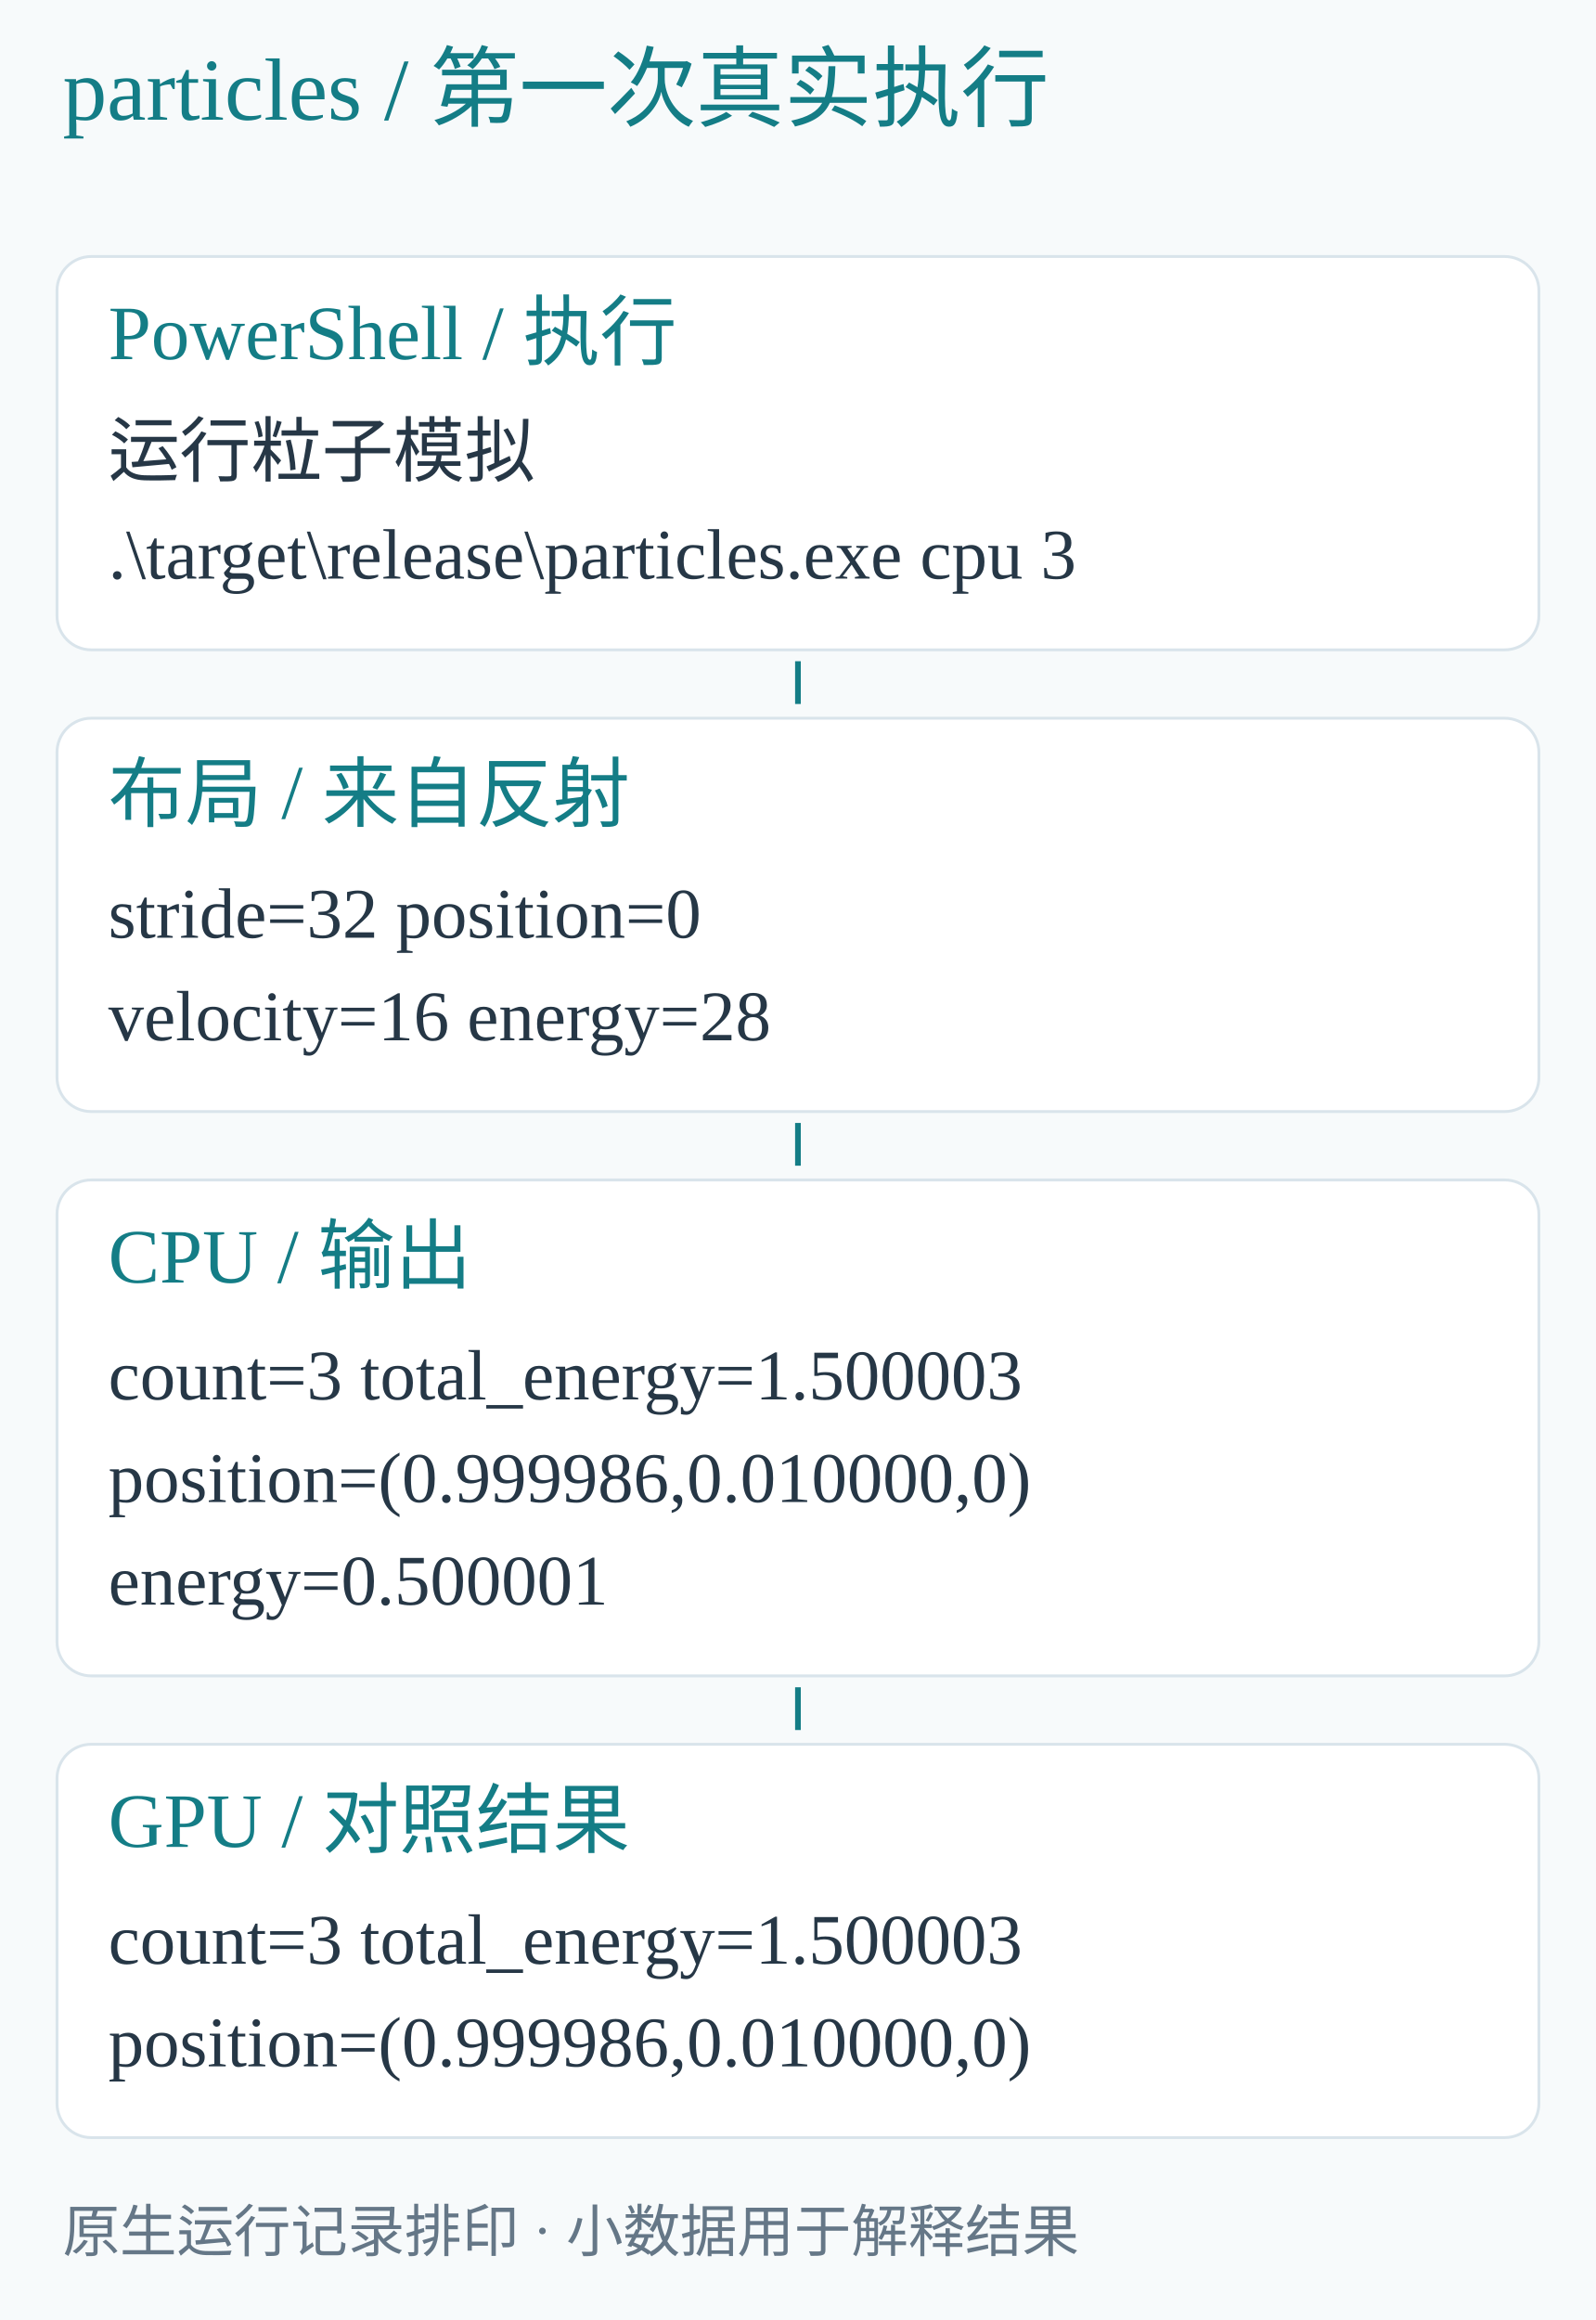
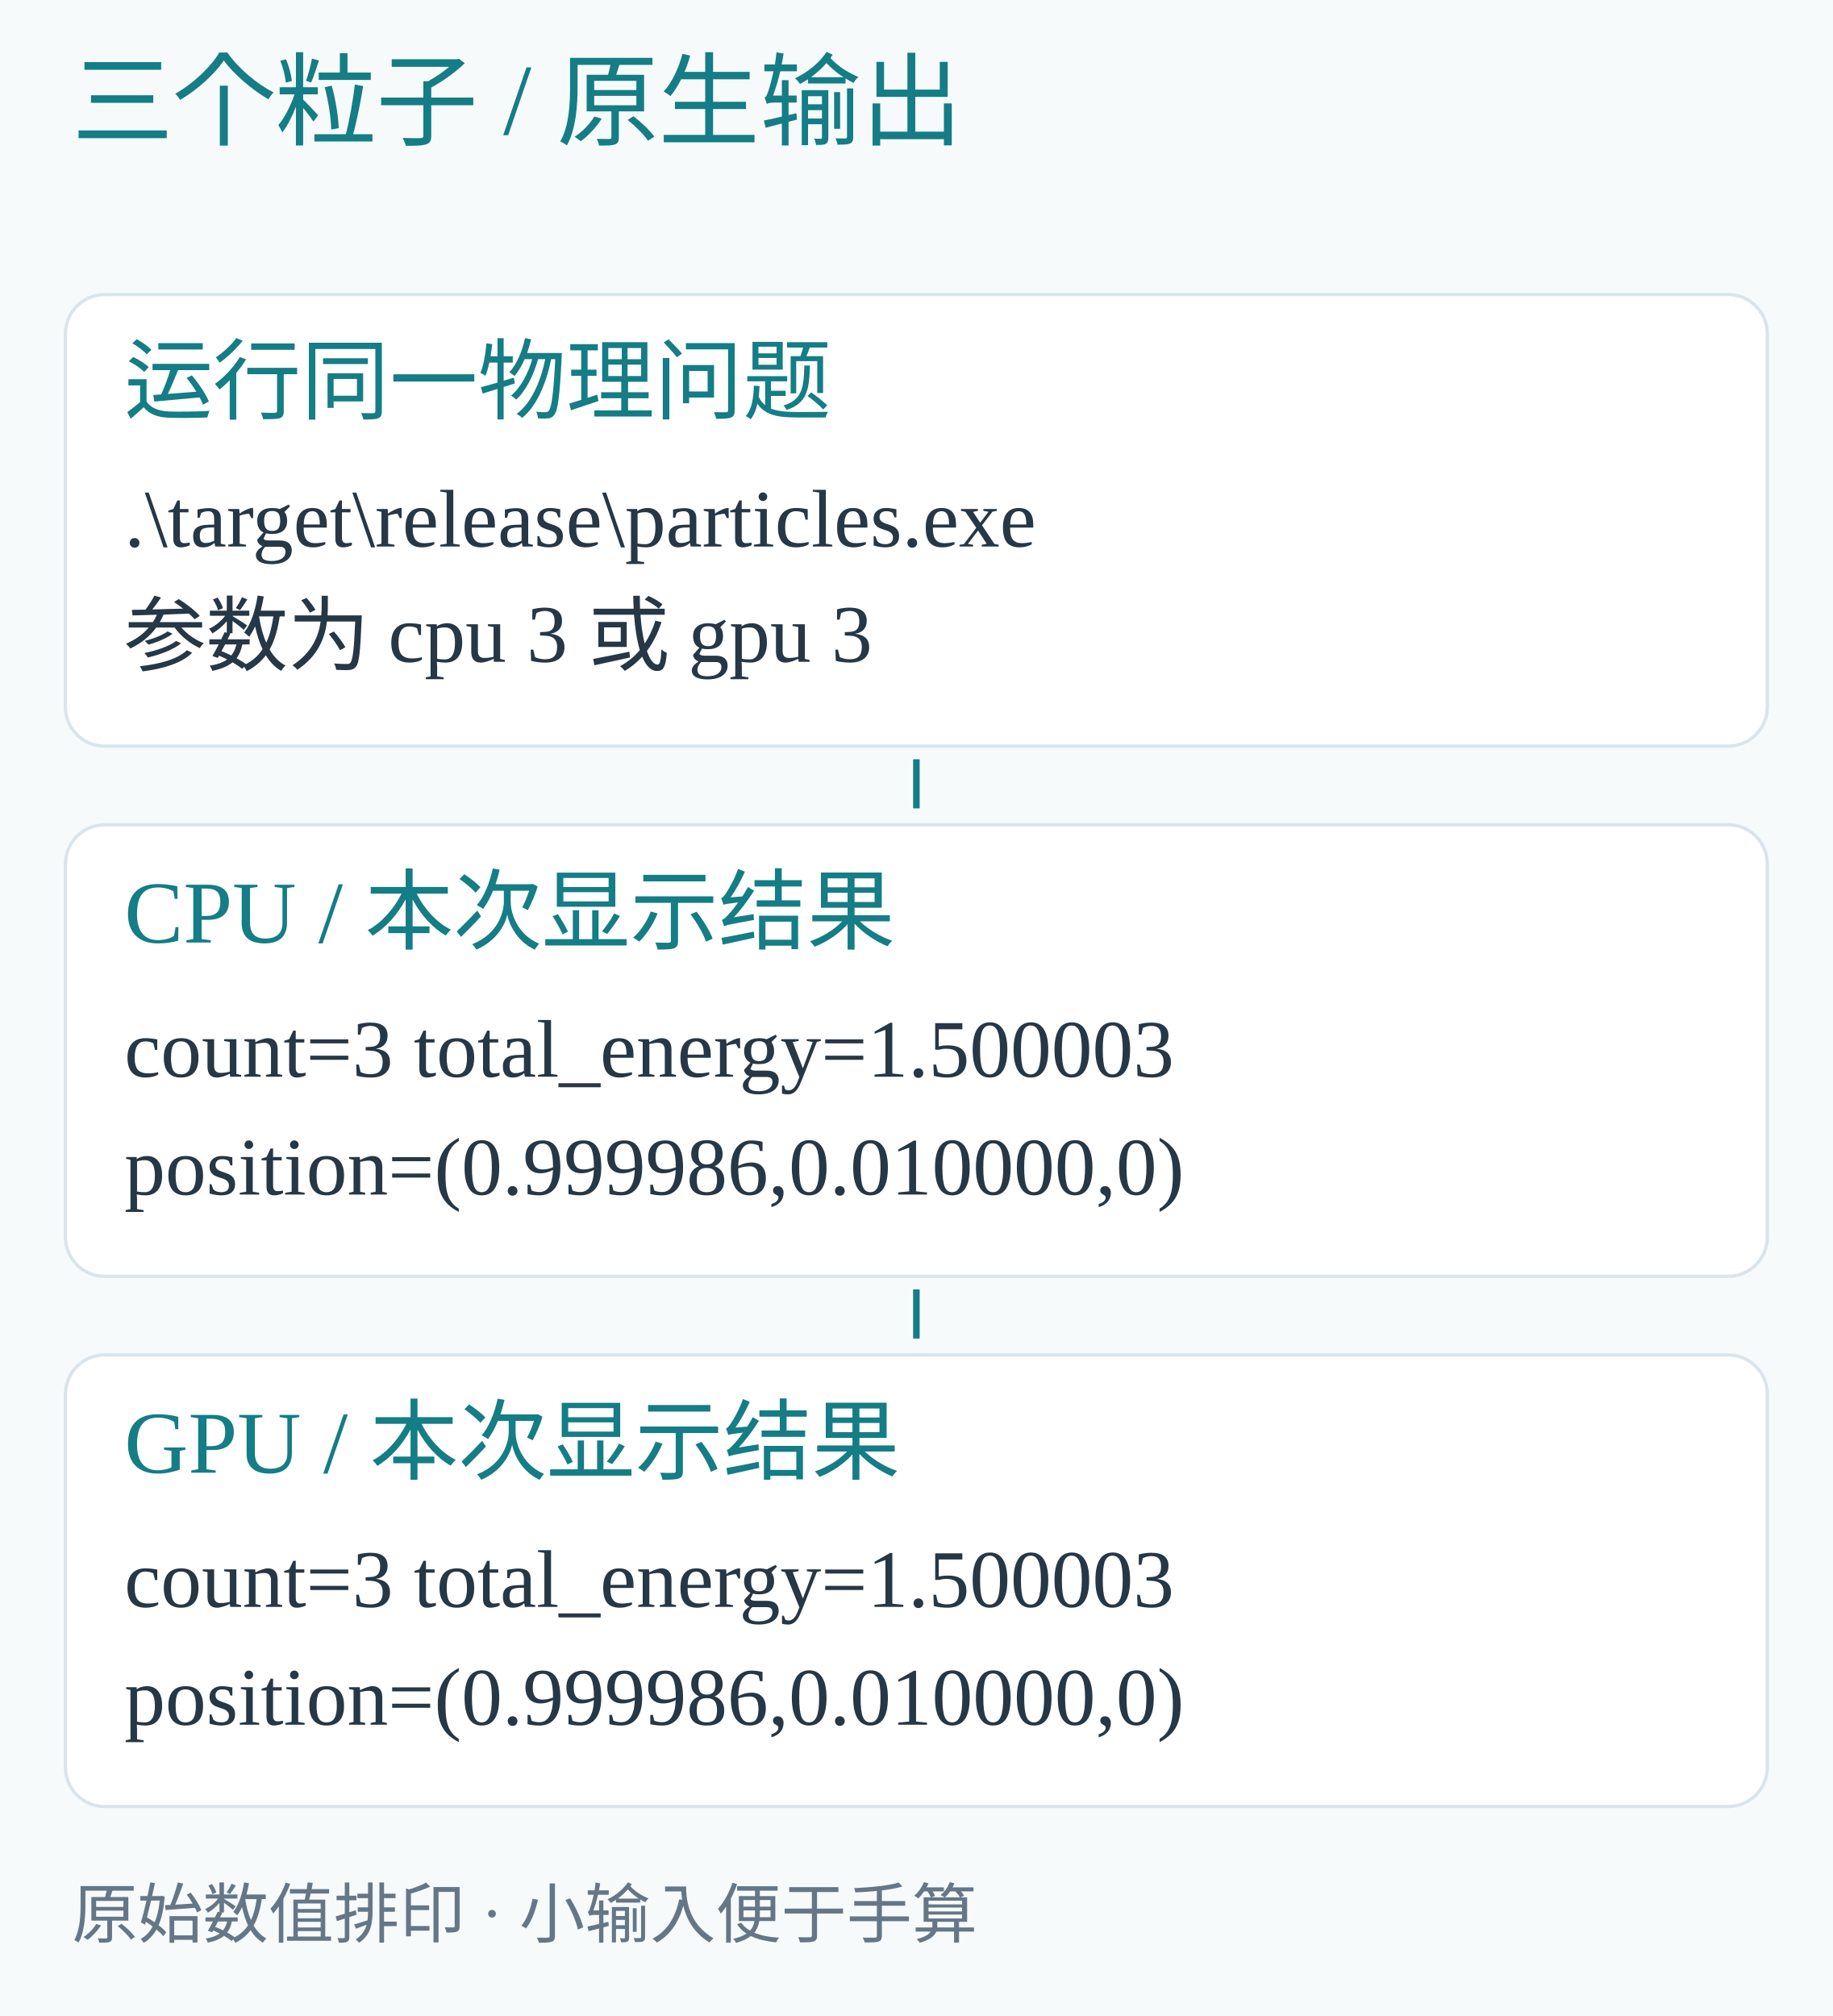
- <svg xmlns="http://www.w3.org/2000/svg" width="560" height="814" viewBox="0 0 560 814">
-   <rect x="0" y="0" width="560" height="814" rx="0" fill="#f7fafb" stroke="#f7fafb" />
-   <text x="22" y="42" fill="#147d86" font-size="31">particles / 第一次真实执行</text>
+ <svg xmlns="http://www.w3.org/2000/svg" width="560" height="616">
+   <rect x="0" y="0" width="560" height="616" rx="0" fill="#f7fafb" stroke="#f7fafb" />
+   <text x="22" y="42" fill="#147d86" font-size="31">三个粒子 / 原生输出</text>
  <rect x="20" y="90" width="520" height="138" rx="12" fill="#ffffff" stroke="#d9e4eb" />
-   <text x="38" y="126" fill="#147d86" font-size="27">PowerShell / 执行</text>
-   <text x="38" y="167" fill="#263746" font-size="25">运行粒子模拟</text>
-   <text x="38" y="203" fill="#263746" font-size="25">.\target\release\particles.exe cpu 3</text>
+   <text x="38" y="126" fill="#147d86" font-size="27">运行同一物理问题</text>
+   <text x="38" y="167" fill="#263746" font-size="25">.\target\release\particles.exe</text>
+   <text x="38" y="203" fill="#263746" font-size="25">参数为 cpu 3 或 gpu 3</text>
  <line x1="280" y1="232" x2="280" y2="247" stroke="#147d86" stroke-width="2" />
  <rect x="20" y="252" width="520" height="138" rx="12" fill="#ffffff" stroke="#d9e4eb" />
-   <text x="38" y="288" fill="#147d86" font-size="27">布局 / 来自反射</text>
-   <text x="38" y="329" fill="#263746" font-size="25">stride=32  position=0</text>
-   <text x="38" y="365" fill="#263746" font-size="25">velocity=16  energy=28</text>
+   <text x="38" y="288" fill="#147d86" font-size="27">CPU / 本次显示结果</text>
+   <text x="38" y="329" fill="#263746" font-size="25">count=3 total_energy=1.500003</text>
+   <text x="38" y="365" fill="#263746" font-size="25">position=(0.999986,0.010000,0)</text>
  <line x1="280" y1="394" x2="280" y2="409" stroke="#147d86" stroke-width="2" />
-   <rect x="20" y="414" width="520" height="174" rx="12" fill="#ffffff" stroke="#d9e4eb" />
-   <text x="38" y="450" fill="#147d86" font-size="27">CPU / 输出</text>
+   <rect x="20" y="414" width="520" height="138" rx="12" fill="#ffffff" stroke="#d9e4eb" />
+   <text x="38" y="450" fill="#147d86" font-size="27">GPU / 本次显示结果</text>
  <text x="38" y="491" fill="#263746" font-size="25">count=3 total_energy=1.500003</text>
  <text x="38" y="527" fill="#263746" font-size="25">position=(0.999986,0.010000,0)</text>
-   <text x="38" y="563" fill="#263746" font-size="25">energy=0.500001</text>
-   <line x1="280" y1="592" x2="280" y2="607" stroke="#147d86" stroke-width="2" />
-   <rect x="20" y="612" width="520" height="138" rx="12" fill="#ffffff" stroke="#d9e4eb" />
-   <text x="38" y="648" fill="#147d86" font-size="27">GPU / 对照结果</text>
-   <text x="38" y="689" fill="#263746" font-size="25">count=3 total_energy=1.500003</text>
-   <text x="38" y="725" fill="#263746" font-size="25">position=(0.999986,0.010000,0)</text>
-   <text x="22" y="790" fill="#657787" font-size="20">原生运行记录排印 · 小数据用于解释结果</text>
+   <text x="22" y="592" fill="#657787" font-size="20">原始数值排印 · 小输入便于手算</text>
</svg>
